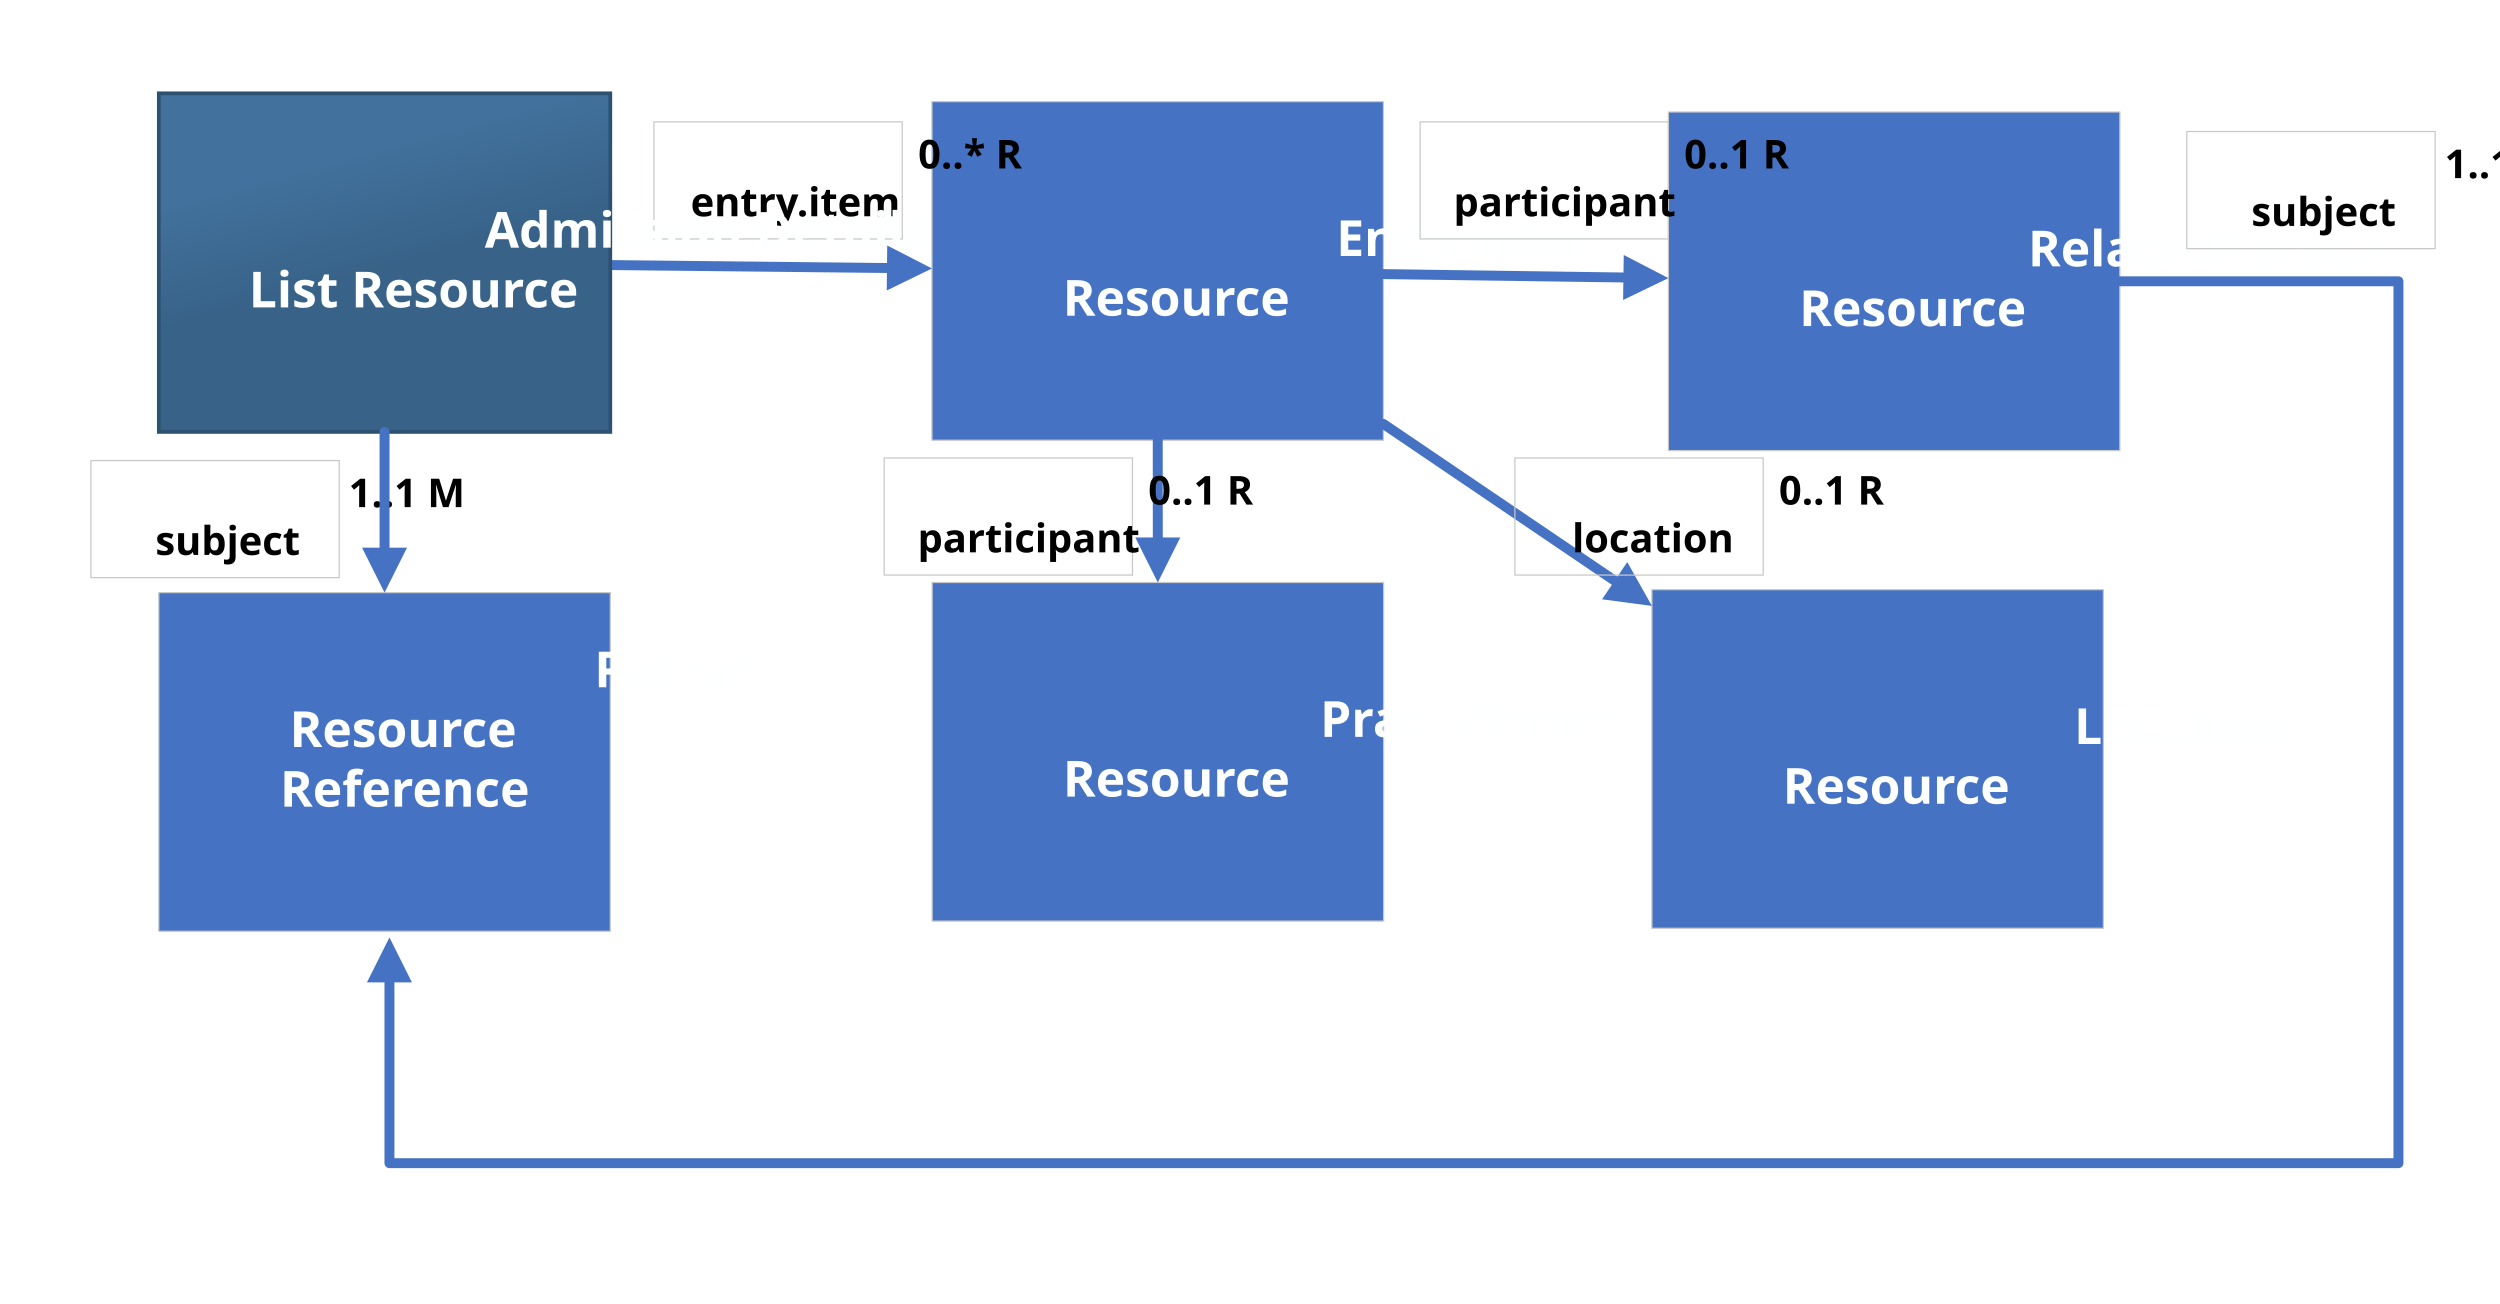
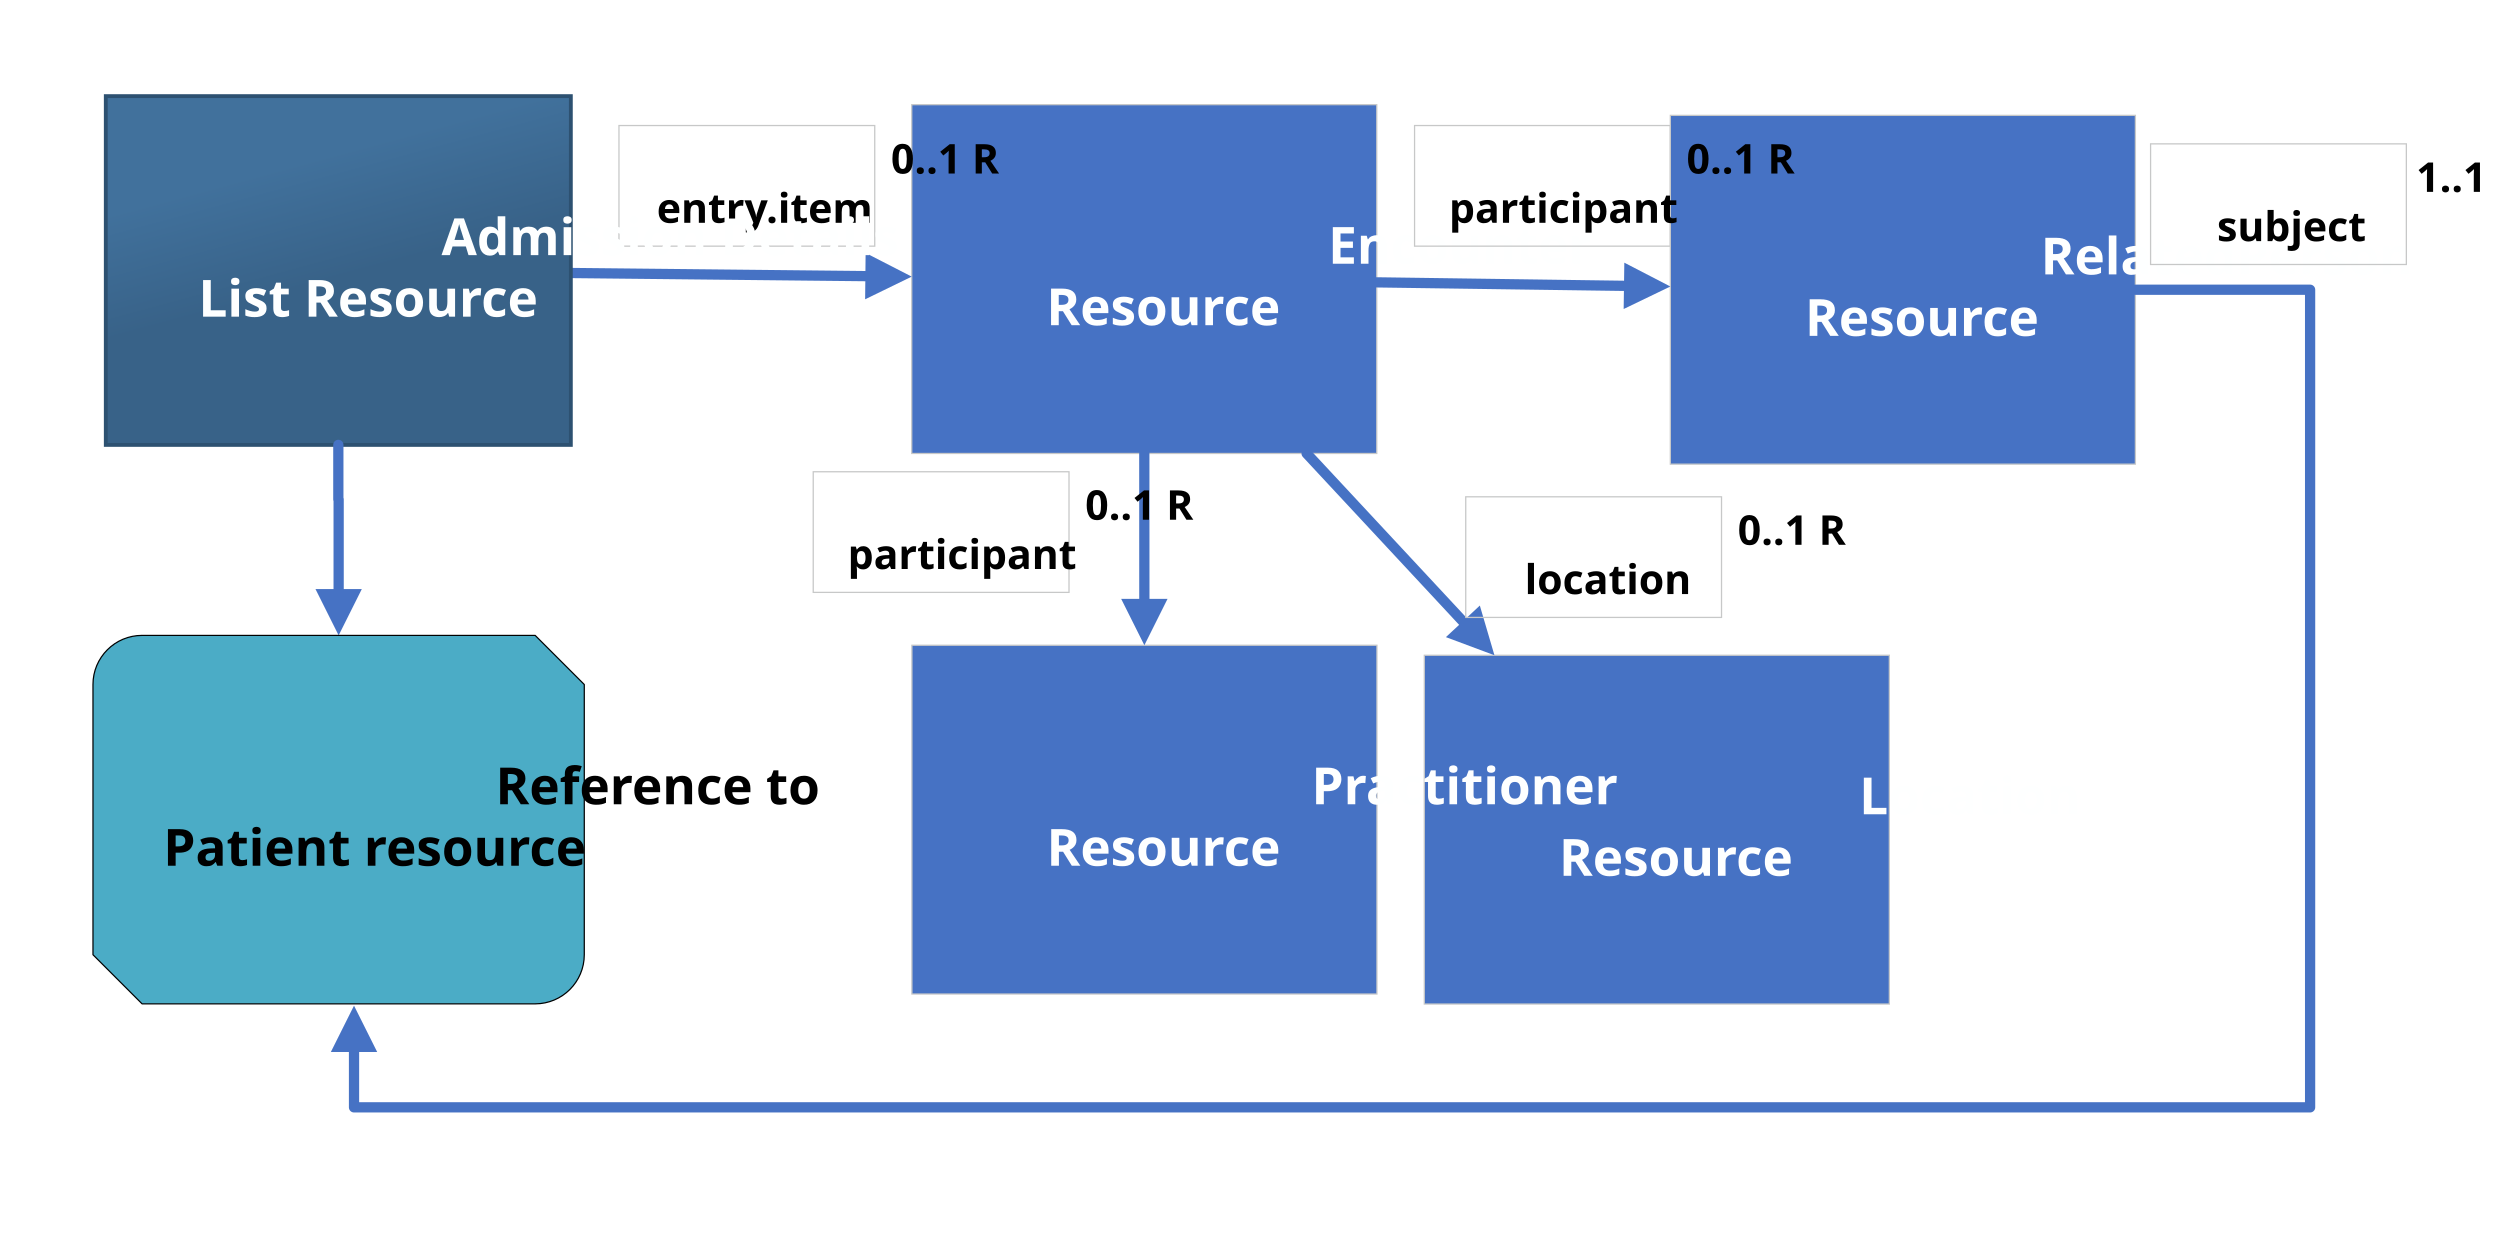
- <svg xmlns="http://www.w3.org/2000/svg" xmlns:ns1="http://schemas.microsoft.com/visio/2003/SVGExtensions/" xmlns:xlink="http://www.w3.org/1999/xlink" width="6.976in" height="3.636in" viewBox="0 0 502.288 261.807" xml:space="preserve" color-interpolation-filters="sRGB" class="st9">
-   <ns1:documentProperties ns1:langID="1033" ns1:metric="true" ns1:viewMarkup="false">
+ <svg xmlns="http://www.w3.org/2000/svg" xmlns:ns1="http://schemas.microsoft.com/visio/2003/SVGExtensions/" xmlns:xlink="http://www.w3.org/1999/xlink" width="6.772in" height="3.39in" viewBox="0 0 487.602 244.104" xml:space="preserve" color-interpolation-filters="sRGB" class="st11">
+   <ns1:documentProperties ns1:langID="2057" ns1:metric="true" ns1:viewMarkup="false">
    <ns1:userDefs>
-       <ns1:ud ns1:nameU="msvSubprocessMaster" ns1:prompt="" ns1:val="VT4(Rectangle)" />
      <ns1:ud ns1:nameU="msvNoAutoConnect" ns1:val="VT0(1):26" />
-       <ns1:ud ns1:nameU="msvWarnOnPersonalInfo" ns1:val="VT0(1):5" />
    </ns1:userDefs>
  </ns1:documentProperties>
  <style type="text/css">
	
		.st1 {fill:#4672c4;stroke:#c7c8c8;stroke-width:0.25}
		.st2 {fill:#feffff;font-family:Calibri;font-size:0.833em;font-weight:bold}
		.st3 {font-size:1em}
		.st4 {marker-end:url(#mrkr4-10);stroke:#4672c4;stroke-linecap:round;stroke-linejoin:round;stroke-width:2}
		.st5 {fill:#4672c4;fill-opacity:1;stroke:#4672c4;stroke-opacity:1;stroke-width:0.442}
		.st6 {fill:#4672c4;fill-opacity:0;stroke:#c7c8c8;stroke-width:0.25}
		.st7 {fill:#000000;font-family:Calibri;font-size:0.667em;font-weight:bold}
- 		.st8 {fill:url(#grad0-61);stroke:#2d5171;stroke-width:0.75}
- 		.st9 {fill:none;fill-rule:evenodd;font-size:12px;overflow:visible;stroke-linecap:square;stroke-miterlimit:3}
+ 		.st8 {fill:url(#grad0-57);stroke:#2d5171;stroke-width:0.75}
+ 		.st9 {fill:#4bacc6;stroke:#000000;stroke-linecap:round;stroke-linejoin:round;stroke-width:0.24}
+ 		.st10 {fill:#000000;font-family:Calibri;font-size:0.833em;font-weight:bold}
+ 		.st11 {fill:none;fill-rule:evenodd;font-size:12px;overflow:visible;stroke-linecap:square;stroke-miterlimit:3}
	
	</style>
  <defs id="Patterns_And_Gradients">
-     <linearGradient id="grad0-61" x1="0" y1="0" x2="1" y2="0" gradientTransform="rotate(250 0.5 0.5)">
+     <linearGradient id="grad0-57" x1="0" y1="0" x2="1" y2="0" gradientTransform="rotate(250 0.5 0.5)">
      <stop offset="0" stop-color="#386288" stop-opacity="1" />
      <stop offset="0.48" stop-color="#386288" stop-opacity="1" />
      <stop offset="0.82" stop-color="#41719c" stop-opacity="1" />
    </linearGradient>
  </defs>
  <defs id="Markers">
    <g id="lend4">
      <path d="M 2 1 L 0 0 L 2 -1 L 2 1 " style="stroke:none" />
    </g>
    <marker id="mrkr4-10" class="st5" ns1:arrowType="4" ns1:arrowSize="2" ns1:setback="4.52" refX="-4.52" orient="auto" markerUnits="strokeWidth" overflow="visible">
      <use xlink:href="#lend4" transform="scale(-2.26,-2.26) " />
    </marker>
  </defs>
-   <g ns1:mID="4" ns1:index="1" ns1:groupContext="foregroundPage">
-     <ns1:userDefs>
-       <ns1:ud ns1:nameU="msvThemeOrder" ns1:val="VT0(0):26" />
-     </ns1:userDefs>
+   <g ns1:mID="4" ns1:index="2" ns1:groupContext="foregroundPage">
    <ns1:pageProperties ns1:drawingScale="0.0393701" ns1:pageScale="0.0393701" ns1:drawingUnits="24" ns1:shadowOffsetX="8.50394" ns1:shadowOffsetY="-8.50394" />
    <ns1:layer ns1:name="Connector" ns1:index="0" />
    <a xlink:href="explore_admission_details.html#mapping-for-admission-details-encounter">
-       <g id="shape1-1" ns1:mID="1" ns1:groupContext="shape" transform="translate(187.243,-173.358)">
-         <ns1:custProps>
-           <ns1:cp ns1:nameU="Row_1" ns1:lbl="title" ns1:type="0" ns1:langID="2057" ns1:val="VT4(Bundle)" />
-         </ns1:custProps>
-         <ns1:userDefs>
-           <ns1:ud ns1:nameU="visVersion" ns1:val="VT0(15):26" />
-           <ns1:ud ns1:nameU="visAltText" ns1:val="VT4(Bundle)" />
-         </ns1:userDefs>
-         <ns1:textBlock ns1:margins="rect(4,4,4,4)" ns1:tabSpace="42.5197" />
-         <ns1:textRect cx="45.354" cy="227.791" width="90.71" height="68.031" />
-         <rect x="0" y="193.775" width="90.709" height="68.031" class="st1" />
-         <text x="24.06" y="224.79" class="st2" ns1:langID="2057">
+       <g id="shape19-1" ns1:mID="19" ns1:groupContext="shape" transform="translate(177.82,-155.655)">
+         <ns1:custProps>
+           <ns1:cp ns1:nameU="Row_1" ns1:lbl="title" ns1:type="0" ns1:langID="2057" ns1:val="VT4(Bundle)" />
+         </ns1:custProps>
+         <ns1:userDefs>
+           <ns1:ud ns1:nameU="visVersion" ns1:val="VT0(15):26" />
+           <ns1:ud ns1:nameU="visAltText" ns1:val="VT4(Bundle)" />
+         </ns1:userDefs>
+         <ns1:textBlock ns1:margins="rect(4,4,4,4)" ns1:tabSpace="42.5197" />
+         <ns1:textRect cx="45.354" cy="210.088" width="90.71" height="68.031" />
+         <rect x="0" y="176.073" width="90.709" height="68.031" class="st1" />
+         <text x="24.06" y="207.09" class="st2" ns1:langID="2057">
          <ns1:paragraph ns1:horizAlign="1" />
          <ns1:tabList />Encounter <ns1:newlineChar />
          <tspan x="26.27" dy="1.2em" class="st3">Resource </tspan>
        </text>
      </g>
    </a>
-     <g id="shape2-5" ns1:mID="2" ns1:groupContext="shape" ns1:layerMember="0" transform="translate(122.614,-215.294)">
-       <ns1:userDefs>
-         <ns1:ud ns1:nameU="visVersion" ns1:val="VT0(15):26" />
-       </ns1:userDefs>
-       <path d="M0 268.55 L55.59 269.14" class="st4" />
+     <g id="shape20-5" ns1:mID="20" ns1:groupContext="shape" ns1:layerMember="0" transform="translate(111.328,-197.591)">
+       <ns1:userDefs>
+         <ns1:ud ns1:nameU="visVersion" ns1:val="VT0(15):26" />
+       </ns1:userDefs>
+       <path d="M0 250.84 L57.45 251.45" class="st4" />
    </g>
    <a xlink:href="explore_admission_details.html#mapping-for-admission-details-location">
-       <g id="shape3-11" ns1:mID="3" ns1:groupContext="shape" transform="translate(331.898,-75.3003)">
-         <ns1:custProps>
-           <ns1:cp ns1:nameU="Row_1" ns1:lbl="title" ns1:type="0" ns1:langID="2057" ns1:val="VT4(Bundle)" />
-         </ns1:custProps>
-         <ns1:userDefs>
-           <ns1:ud ns1:nameU="visVersion" ns1:val="VT0(15):26" />
-           <ns1:ud ns1:nameU="visAltText" ns1:val="VT4(Bundle)" />
-         </ns1:userDefs>
-         <ns1:textBlock ns1:margins="rect(4,4,4,4)" ns1:tabSpace="42.5197" />
-         <ns1:textRect cx="45.354" cy="227.791" width="90.71" height="68.031" />
-         <rect x="0" y="193.775" width="90.709" height="68.031" class="st1" />
-         <text x="27.66" y="224.79" class="st2" ns1:langID="2057">
+       <g id="shape21-11" ns1:mID="21" ns1:groupContext="shape" transform="translate(277.798,-48.2639)">
+         <ns1:custProps>
+           <ns1:cp ns1:nameU="Row_1" ns1:lbl="title" ns1:type="0" ns1:langID="2057" ns1:val="VT4(Bundle)" />
+         </ns1:custProps>
+         <ns1:userDefs>
+           <ns1:ud ns1:nameU="visVersion" ns1:val="VT0(15):26" />
+           <ns1:ud ns1:nameU="visAltText" ns1:val="VT4(Bundle)" />
+         </ns1:userDefs>
+         <ns1:textBlock ns1:margins="rect(4,4,4,4)" ns1:tabSpace="42.5197" />
+         <ns1:textRect cx="45.354" cy="210.088" width="90.71" height="68.031" />
+         <rect x="0" y="176.073" width="90.709" height="68.031" class="st1" />
+         <text x="27.66" y="207.09" class="st2" ns1:langID="2057">
          <ns1:paragraph ns1:horizAlign="1" />
          <ns1:tabList />Location <ns1:newlineChar />
          <tspan x="26.27" dy="1.2em" class="st3">Resource </tspan>
        </text>
      </g>
    </a>
    <a xlink:href="explore_admission_details.html#mapping-for-admission-details-practitioner">
-       <g id="shape4-15" ns1:mID="4" ns1:groupContext="shape" transform="translate(187.277,-76.7418)">
-         <ns1:custProps>
-           <ns1:cp ns1:nameU="Row_1" ns1:lbl="title" ns1:type="0" ns1:langID="2057" ns1:val="VT4(Bundle)" />
-         </ns1:custProps>
-         <ns1:userDefs>
-           <ns1:ud ns1:nameU="visVersion" ns1:val="VT0(15):26" />
-           <ns1:ud ns1:nameU="visAltText" ns1:val="VT4(Bundle)" />
-         </ns1:userDefs>
-         <ns1:textBlock ns1:margins="rect(4,4,4,4)" ns1:tabSpace="42.5197" />
-         <ns1:textRect cx="45.354" cy="227.791" width="90.71" height="68.031" />
-         <rect x="0" y="193.775" width="90.709" height="68.031" class="st1" />
-         <text x="20.77" y="224.79" class="st2" ns1:langID="2057">
+       <g id="shape22-15" ns1:mID="22" ns1:groupContext="shape" transform="translate(177.854,-50.2173)">
+         <ns1:custProps>
+           <ns1:cp ns1:nameU="Row_1" ns1:lbl="title" ns1:type="0" ns1:langID="2057" ns1:val="VT4(Bundle)" />
+         </ns1:custProps>
+         <ns1:userDefs>
+           <ns1:ud ns1:nameU="visVersion" ns1:val="VT0(15):26" />
+           <ns1:ud ns1:nameU="visAltText" ns1:val="VT4(Bundle)" />
+         </ns1:userDefs>
+         <ns1:textBlock ns1:margins="rect(4,4,4,4)" ns1:tabSpace="42.5197" />
+         <ns1:textRect cx="45.354" cy="210.088" width="90.71" height="68.031" />
+         <rect x="0" y="176.073" width="90.709" height="68.031" class="st1" />
+         <text x="20.77" y="207.09" class="st2" ns1:langID="2057">
          <ns1:paragraph ns1:horizAlign="1" />
          <ns1:tabList />Practitioner<ns1:newlineChar />
          <tspan x="26.27" dy="1.2em" class="st3">Resource </tspan>
        </text>
      </g>
    </a>
-     <g id="shape5-19" ns1:mID="5" ns1:groupContext="shape" ns1:layerMember="0" transform="translate(225.528,-173.358)">
-       <ns1:userDefs>
-         <ns1:ud ns1:nameU="visVersion" ns1:val="VT0(15):26" />
-       </ns1:userDefs>
-       <path d="M7.08 261.81 L7.09 281.35" class="st4" />
-     </g>
-     <g id="shape6-24" ns1:mID="6" ns1:groupContext="shape" ns1:layerMember="0" transform="translate(277.952,-176.629)">
-       <ns1:userDefs>
-         <ns1:ud ns1:nameU="visVersion" ns1:val="VT0(15):26" />
-       </ns1:userDefs>
-       <path d="M0 261.81 L46.46 293.3" class="st4" />
-     </g>
-     <g id="shape9-29" ns1:mID="9" ns1:groupContext="shape" transform="translate(18.25,-145.741)">
-       <ns1:textBlock ns1:margins="rect(4,4,4,4)" ns1:tabSpace="42.5197" />
-       <ns1:textRect cx="24.945" cy="250.043" width="49.89" height="23.528" />
-       <rect x="0" y="238.279" width="49.89" height="23.528" class="st6" />
-       <text x="14.35" y="247.64" class="st7" ns1:langID="2057">
+     <g id="shape23-19" ns1:mID="23" ns1:groupContext="shape" ns1:layerMember="0" transform="translate(216.105,-155.655)">
+       <ns1:userDefs>
+         <ns1:ud ns1:nameU="visVersion" ns1:val="VT0(15):26" />
+       </ns1:userDefs>
+       <path d="M7.08 244.1 L7.09 272.47" class="st4" />
+     </g>
+     <g id="shape24-24" ns1:mID="24" ns1:groupContext="shape" ns1:layerMember="0" transform="translate(254.842,-155.655)">
+       <ns1:userDefs>
+         <ns1:ud ns1:nameU="visVersion" ns1:val="VT0(15):26" />
+       </ns1:userDefs>
+       <path d="M0 244.1 L30.48 276.85" class="st4" />
+     </g>
+     <g id="shape25-29" ns1:mID="25" ns1:groupContext="shape" transform="translate(120.716,-196.091)">
+       <ns1:textBlock ns1:margins="rect(4,4,4,4)" ns1:tabSpace="42.5197" />
+       <ns1:textRect cx="24.945" cy="232.34" width="49.89" height="23.528" />
+       <rect x="0" y="220.577" width="49.89" height="23.528" class="st6" />
+       <text x="15.6" y="229.94" class="st7" ns1:langID="2057">
+         <ns1:paragraph ns1:horizAlign="1" />
+         <ns1:tabList />0..1 R<ns1:newlineChar />
+         <tspan x="7.38" dy="1.2em" class="st3">entry.item </tspan>
+       </text>
+     </g>
+     <g id="shape26-33" ns1:mID="26" ns1:groupContext="shape" transform="translate(285.882,-123.675)">
+       <ns1:textBlock ns1:margins="rect(4,4,4,4)" ns1:tabSpace="42.5197" />
+       <ns1:textRect cx="24.945" cy="232.34" width="49.89" height="23.528" />
+       <rect x="0" y="220.577" width="49.89" height="23.528" class="st6" />
+       <text x="15.6" y="229.94" class="st7" ns1:langID="2057">
+         <ns1:paragraph ns1:horizAlign="1" />
+         <ns1:tabList />0..1 R<ns1:newlineChar />
+         <tspan x="11.5" dy="1.2em" class="st3">location </tspan>
+       </text>
+     </g>
+     <g id="shape27-37" ns1:mID="27" ns1:groupContext="shape" transform="translate(158.607,-128.559)">
+       <ns1:textBlock ns1:margins="rect(4,4,4,4)" ns1:tabSpace="42.5197" />
+       <ns1:textRect cx="24.945" cy="232.34" width="49.89" height="23.528" />
+       <rect x="0" y="220.577" width="49.89" height="23.528" class="st6" />
+       <text x="15.6" y="229.94" class="st7" ns1:langID="2057">
+         <ns1:paragraph ns1:horizAlign="1" />
+         <ns1:tabList />0..1 R<ns1:newlineChar />
+         <tspan x="6.72" dy="1.2em" class="st3">participant</tspan>
+       </text>
+     </g>
+     <a xlink:href="explore_admission_details.html#mapping-for-admission-details-relatedperson">
+       <g id="shape28-41" ns1:mID="28" ns1:groupContext="shape" transform="translate(325.789,-153.571)">
+         <ns1:custProps>
+           <ns1:cp ns1:nameU="Row_1" ns1:lbl="title" ns1:type="0" ns1:langID="2057" ns1:val="VT4(Bundle)" />
+         </ns1:custProps>
+         <ns1:userDefs>
+           <ns1:ud ns1:nameU="visVersion" ns1:val="VT0(15):26" />
+           <ns1:ud ns1:nameU="visAltText" ns1:val="VT4(Bundle)" />
+         </ns1:userDefs>
+         <ns1:textBlock ns1:margins="rect(4,4,4,4)" ns1:tabSpace="42.5197" />
+         <ns1:textRect cx="45.354" cy="210.088" width="90.71" height="68.031" />
+         <rect x="0" y="176.073" width="90.709" height="68.031" class="st1" />
+         <text x="15.07" y="207.09" class="st2" ns1:langID="2057">
+           <ns1:paragraph ns1:horizAlign="1" />
+           <ns1:tabList />RelatedPerson<ns1:newlineChar />
+           <tspan x="26.27" dy="1.2em" class="st3">Resource </tspan>
+         </text>
+       </g>
+     </a>
+     <g id="shape29-45" ns1:mID="29" ns1:groupContext="shape" transform="translate(275.899,-196.091)">
+       <ns1:textBlock ns1:margins="rect(4,4,4,4)" ns1:tabSpace="42.5197" />
+       <ns1:textRect cx="24.945" cy="232.34" width="49.89" height="23.528" />
+       <rect x="0" y="220.577" width="49.89" height="23.528" class="st6" />
+       <text x="15.6" y="229.94" class="st7" ns1:langID="2057">
+         <ns1:paragraph ns1:horizAlign="1" />
+         <ns1:tabList />0..1 R<ns1:newlineChar />
+         <tspan x="6.72" dy="1.2em" class="st3">participant</tspan>
+       </text>
+     </g>
+     <g id="shape30-49" ns1:mID="30" ns1:groupContext="shape" ns1:layerMember="0" transform="translate(268.529,-195.716)">
+       <ns1:userDefs>
+         <ns1:ud ns1:nameU="visVersion" ns1:val="VT0(15):26" />
+       </ns1:userDefs>
+       <path d="M0 250.79 L48.22 251.47" class="st4" />
+     </g>
+     <a xlink:href="explore_admission_details.html#mapping-for-admission-details-list">
+       <g id="shape31-54" ns1:mID="31" ns1:groupContext="shape" transform="translate(20.6195,-157.323)">
+         <ns1:custProps>
+           <ns1:cp ns1:nameU="Row_1" ns1:lbl="title" ns1:type="0" ns1:langID="2057" ns1:val="VT4(Bundle)" />
+         </ns1:custProps>
+         <ns1:userDefs>
+           <ns1:ud ns1:nameU="visVersion" ns1:val="VT0(15):26" />
+           <ns1:ud ns1:nameU="visAltText" ns1:val="VT4(Bundle)" />
+         </ns1:userDefs>
+         <ns1:textBlock ns1:margins="rect(4,4,4,4)" ns1:tabSpace="42.5197" />
+         <ns1:textRect cx="45.354" cy="210.088" width="90.71" height="68.031" />
+         <rect x="0" y="176.073" width="90.709" height="68.031" class="st8" />
+         <text x="8.31" y="207.09" class="st2" ns1:langID="2057">
+           <ns1:paragraph ns1:horizAlign="1" />
+           <ns1:tabList />Admission Details<ns1:newlineChar />
+           <tspan x="18.07" dy="1.2em" class="st3">List Resource</tspan>
+         </text>
+       </g>
+     </a>
+     <g id="shape32-60" ns1:mID="32" ns1:groupContext="shape" ns1:layerMember="0" transform="translate(416.497,-187.587)">
+       <ns1:userDefs>
+         <ns1:ud ns1:nameU="visVersion" ns1:val="VT0(15):26" />
+       </ns1:userDefs>
+       <path d="M0 244.1 L34.08 244.1 L34.08 403.58 L-347.46 403.58 L-347.46 392.78" class="st4" />
+     </g>
+     <g id="shape33-65" ns1:mID="33" ns1:groupContext="shape" transform="translate(419.462,-192.516)">
+       <ns1:textBlock ns1:margins="rect(4,4,4,4)" ns1:tabSpace="42.5197" />
+       <ns1:textRect cx="24.945" cy="232.34" width="49.89" height="23.528" />
+       <rect x="0" y="220.577" width="49.89" height="23.528" class="st6" />
+       <text x="14.35" y="229.94" class="st7" ns1:langID="2057">
        <ns1:paragraph ns1:horizAlign="1" />
        <ns1:tabList />1..1 M<ns1:newlineChar />
        <tspan x="12.96" dy="1.2em" class="st3">subject</tspan>
      </text>
    </g>
-     <g id="shape10-33" ns1:mID="10" ns1:groupContext="shape" transform="translate(131.384,-213.793)">
-       <ns1:textBlock ns1:margins="rect(4,4,4,4)" ns1:tabSpace="42.5197" />
-       <ns1:textRect cx="24.945" cy="250.043" width="49.89" height="23.528" />
-       <rect x="0" y="238.279" width="49.89" height="23.528" class="st6" />
-       <text x="15.63" y="247.64" class="st7" ns1:langID="2057">
-         <ns1:paragraph ns1:horizAlign="1" />
-         <ns1:tabList />0..* R<ns1:newlineChar />
-         <tspan x="7.38" dy="1.2em" class="st3">entry.item </tspan>
-       </text>
-     </g>
-     <g id="shape11-37" ns1:mID="11" ns1:groupContext="shape" transform="translate(304.364,-146.262)">
-       <ns1:textBlock ns1:margins="rect(4,4,4,4)" ns1:tabSpace="42.5197" />
-       <ns1:textRect cx="24.945" cy="250.043" width="49.89" height="23.528" />
-       <rect x="0" y="238.279" width="49.89" height="23.528" class="st6" />
-       <text x="15.6" y="247.64" class="st7" ns1:langID="2057">
-         <ns1:paragraph ns1:horizAlign="1" />
-         <ns1:tabList />0..1 R<ns1:newlineChar />
-         <tspan x="11.5" dy="1.2em" class="st3">location </tspan>
-       </text>
-     </g>
-     <g id="shape12-41" ns1:mID="12" ns1:groupContext="shape" transform="translate(177.639,-146.262)">
-       <ns1:textBlock ns1:margins="rect(4,4,4,4)" ns1:tabSpace="42.5197" />
-       <ns1:textRect cx="24.945" cy="250.043" width="49.89" height="23.528" />
-       <rect x="0" y="238.279" width="49.89" height="23.528" class="st6" />
-       <text x="15.6" y="247.64" class="st7" ns1:langID="2057">
-         <ns1:paragraph ns1:horizAlign="1" />
-         <ns1:tabList />0..1 R<ns1:newlineChar />
-         <tspan x="6.72" dy="1.2em" class="st3">participant</tspan>
-       </text>
-     </g>
-     <a xlink:href="explore_admission_details.html#mapping-for-admission-details-relatedperson">
-       <g id="shape14-45" ns1:mID="14" ns1:groupContext="shape" transform="translate(335.212,-171.273)">
-         <ns1:custProps>
-           <ns1:cp ns1:nameU="Row_1" ns1:lbl="title" ns1:type="0" ns1:langID="2057" ns1:val="VT4(Bundle)" />
-         </ns1:custProps>
-         <ns1:userDefs>
-           <ns1:ud ns1:nameU="visVersion" ns1:val="VT0(15):26" />
-           <ns1:ud ns1:nameU="visAltText" ns1:val="VT4(Bundle)" />
-         </ns1:userDefs>
-         <ns1:textBlock ns1:margins="rect(4,4,4,4)" ns1:tabSpace="42.5197" />
-         <ns1:textRect cx="45.354" cy="227.791" width="90.71" height="68.031" />
-         <rect x="0" y="193.775" width="90.709" height="68.031" class="st1" />
-         <text x="15.07" y="224.79" class="st2" ns1:langID="2057">
-           <ns1:paragraph ns1:horizAlign="1" />
-           <ns1:tabList />RelatedPerson<ns1:newlineChar />
-           <tspan x="26.27" dy="1.2em" class="st3">Resource </tspan>
-         </text>
-       </g>
-     </a>
-     <g id="shape15-49" ns1:mID="15" ns1:groupContext="shape" transform="translate(285.322,-213.793)">
-       <ns1:textBlock ns1:margins="rect(4,4,4,4)" ns1:tabSpace="42.5197" />
-       <ns1:textRect cx="24.945" cy="250.043" width="49.89" height="23.528" />
-       <rect x="0" y="238.279" width="49.89" height="23.528" class="st6" />
-       <text x="15.6" y="247.64" class="st7" ns1:langID="2057">
-         <ns1:paragraph ns1:horizAlign="1" />
-         <ns1:tabList />0..1 R<ns1:newlineChar />
-         <tspan x="6.72" dy="1.2em" class="st3">participant</tspan>
-       </text>
-     </g>
-     <g id="shape16-53" ns1:mID="16" ns1:groupContext="shape" ns1:layerMember="0" transform="translate(277.952,-213.418)">
-       <ns1:userDefs>
-         <ns1:ud ns1:nameU="visVersion" ns1:val="VT0(15):26" />
-       </ns1:userDefs>
-       <path d="M0 268.49 L48.22 269.17" class="st4" />
-     </g>
-     <a xlink:href="explore_admission_details.html#mapping-for-admission-details-list">
-       <g id="shape17-58" ns1:mID="17" ns1:groupContext="shape" transform="translate(31.9049,-175.025)">
-         <ns1:custProps>
-           <ns1:cp ns1:nameU="Row_1" ns1:lbl="title" ns1:type="0" ns1:langID="2057" ns1:val="VT4(Bundle)" />
-         </ns1:custProps>
-         <ns1:userDefs>
-           <ns1:ud ns1:nameU="visVersion" ns1:val="VT0(15):26" />
-           <ns1:ud ns1:nameU="visAltText" ns1:val="VT4(Bundle)" />
-         </ns1:userDefs>
-         <ns1:textBlock ns1:margins="rect(4,4,4,4)" ns1:tabSpace="42.5197" />
-         <ns1:textRect cx="45.354" cy="227.791" width="90.71" height="68.031" />
-         <rect x="0" y="193.775" width="90.709" height="68.031" class="st8" />
-         <text x="8.31" y="224.79" class="st2" ns1:langID="2057">
-           <ns1:paragraph ns1:horizAlign="1" />
-           <ns1:tabList />Admission Details<ns1:newlineChar />
-           <tspan x="18.07" dy="1.2em" class="st3">List Resource</tspan>
-         </text>
-       </g>
-     </a>
-     <a xlink:href="explore_admission_details.html#mapping-for-admission-details-patient">
-       <g id="shape18-64" ns1:mID="18" ns1:groupContext="shape" transform="translate(31.9049,-74.7035)">
-         <ns1:custProps>
-           <ns1:cp ns1:nameU="Row_1" ns1:lbl="title" ns1:type="0" ns1:langID="2057" ns1:val="VT4(Bundle)" />
-         </ns1:custProps>
-         <ns1:userDefs>
-           <ns1:ud ns1:nameU="visVersion" ns1:val="VT0(15):26" />
-           <ns1:ud ns1:nameU="visAltText" ns1:val="VT4(Bundle)" />
-         </ns1:userDefs>
-         <ns1:textBlock ns1:margins="rect(4,4,4,4)" ns1:tabSpace="42.5197" />
-         <ns1:textRect cx="45.354" cy="227.791" width="90.71" height="68.031" />
-         <rect x="0" y="193.775" width="90.709" height="68.031" class="st1" />
-         <text x="30.33" y="212.79" class="st2" ns1:langID="2057">
-           <ns1:paragraph ns1:horizAlign="1" />
-           <ns1:tabList />Patient <ns1:newlineChar />
-           <tspan x="26.27" dy="1.2em" class="st3">Resource<ns1:newlineChar />
-           </tspan>
-           <tspan x="24.34" dy="1.2em" class="st3">Reference</tspan>
-           <ns1:newlineChar />
-         </text>
-       </g>
-     </a>
-     <g id="shape19-69" ns1:mID="19" ns1:groupContext="shape" ns1:layerMember="0" transform="translate(84.3458,-175.025)">
-       <ns1:userDefs>
-         <ns1:ud ns1:nameU="visVersion" ns1:val="VT0(15):26" />
-       </ns1:userDefs>
-       <path d="M-7.09 261.81 L-7.09 285.06" class="st4" />
-     </g>
-     <g id="shape20-74" ns1:mID="20" ns1:groupContext="shape" ns1:layerMember="0" transform="translate(425.921,-205.289)">
-       <ns1:userDefs>
-         <ns1:ud ns1:nameU="visVersion" ns1:val="VT0(15):26" />
-       </ns1:userDefs>
-       <path d="M0 261.81 L55.97 261.81 L55.97 438.99 L-347.68 438.99 L-347.68 402.67" class="st4" />
-     </g>
-     <g id="shape21-79" ns1:mID="21" ns1:groupContext="shape" transform="translate(439.37,-211.852)">
-       <ns1:textBlock ns1:margins="rect(4,4,4,4)" ns1:tabSpace="42.5197" />
-       <ns1:textRect cx="24.945" cy="250.043" width="49.89" height="23.528" />
-       <rect x="0" y="238.279" width="49.89" height="23.528" class="st6" />
-       <text x="14.35" y="247.64" class="st7" ns1:langID="2057">
-         <ns1:paragraph ns1:horizAlign="1" />
-         <ns1:tabList />1..1 M<ns1:newlineChar />
-         <tspan x="12.96" dy="1.2em" class="st3">subject</tspan>
-       </text>
-     </g>
+     <g id="shape34-69" ns1:mID="34" ns1:groupContext="shape" ns1:layerMember="0" transform="translate(58.9186,-157.323)">
+       <ns1:userDefs>
+         <ns1:ud ns1:nameU="visVersion" ns1:val="VT0(15):26" />
+       </ns1:userDefs>
+       <path d="M7.06 244.1 L7.06 254.73 L7.12 254.73 L7.12 272.22" class="st4" />
+     </g>
+     <a xlink:href="explore_patient_demographics.html#mapping-for-patient-demographics-patient">
+       <g id="shape35-74" ns1:mID="35" ns1:groupContext="shape" transform="translate(18.12,-48.2955)">
+         <ns1:userDefs>
+           <ns1:ud ns1:nameU="CTypeTopLeftSnip" ns1:prompt="" ns1:val="VT0(0):5" />
+           <ns1:ud ns1:nameU="CTypeTopRightSnip" ns1:prompt="" ns1:val="VT0(1):5" />
+           <ns1:ud ns1:nameU="CTypeBotLeftSnip" ns1:prompt="" ns1:val="VT0(1):5" />
+           <ns1:ud ns1:nameU="CTypeBotRightSnip" ns1:prompt="" ns1:val="VT0(0):5" />
+           <ns1:ud ns1:nameU="CornerLockHoriz" ns1:prompt="" ns1:val="VT0(0):5" />
+           <ns1:ud ns1:nameU="CornerLockVert" ns1:prompt="" ns1:val="VT0(0):5" />
+           <ns1:ud ns1:nameU="CornerLockDiag" ns1:prompt="" ns1:val="VT0(0):5" />
+           <ns1:ud ns1:nameU="TopLeftOffset" ns1:prompt="" ns1:val="VT0(0.15748031496063):24" />
+           <ns1:ud ns1:nameU="TopRightOffset" ns1:prompt="" ns1:val="VT0(0.15748031496063):24" />
+           <ns1:ud ns1:nameU="BotLeftOffset" ns1:prompt="" ns1:val="VT0(0.15748031496063):24" />
+           <ns1:ud ns1:nameU="BotRightOffset" ns1:prompt="" ns1:val="VT0(0.15748031496063):24" />
+           <ns1:ud ns1:nameU="visVersion" ns1:prompt="" ns1:val="VT0(15):26" />
+           <ns1:ud ns1:nameU="TopLeftOffset" ns1:prompt="" ns1:val="VT0(0.13310171124648):1" />
+           <ns1:ud ns1:nameU="TopRightOffset" ns1:prompt="" ns1:val="VT0(0.13310171124649):1" />
+           <ns1:ud ns1:nameU="BotLeftOffset" ns1:prompt="" ns1:val="VT0(0.13310171124648):1" />
+           <ns1:ud ns1:nameU="BotRightOffset" ns1:prompt="" ns1:val="VT0(0.13310171124649):1" />
+         </ns1:userDefs>
+         <ns1:textBlock ns1:margins="rect(4,4,4,4)" ns1:tabSpace="42.5197" />
+         <ns1:textRect cx="47.917" cy="208.167" width="95.84" height="71.875" />
+         <path d="M9.58 244.1 L86.25 244.1 A9.583 9.583 -180 0 0 95.83 234.52 L95.83 181.81 L86.25 172.23 L9.58 172.23         A9.583 9.583 -180 0 0 0 181.81 L0 234.52 L9.58 244.1 Z" class="st9" />
+         <text x="21.35" y="205.17" class="st10" ns1:langID="2057">
+           <ns1:paragraph ns1:horizAlign="1" />
+           <ns1:tabList />Reference to <ns1:newlineChar />
+           <tspan x="13.72" dy="1.2em" class="st3">Patient resource </tspan>
+         </text>
+       </g>
+     </a>
  </g>
</svg>
